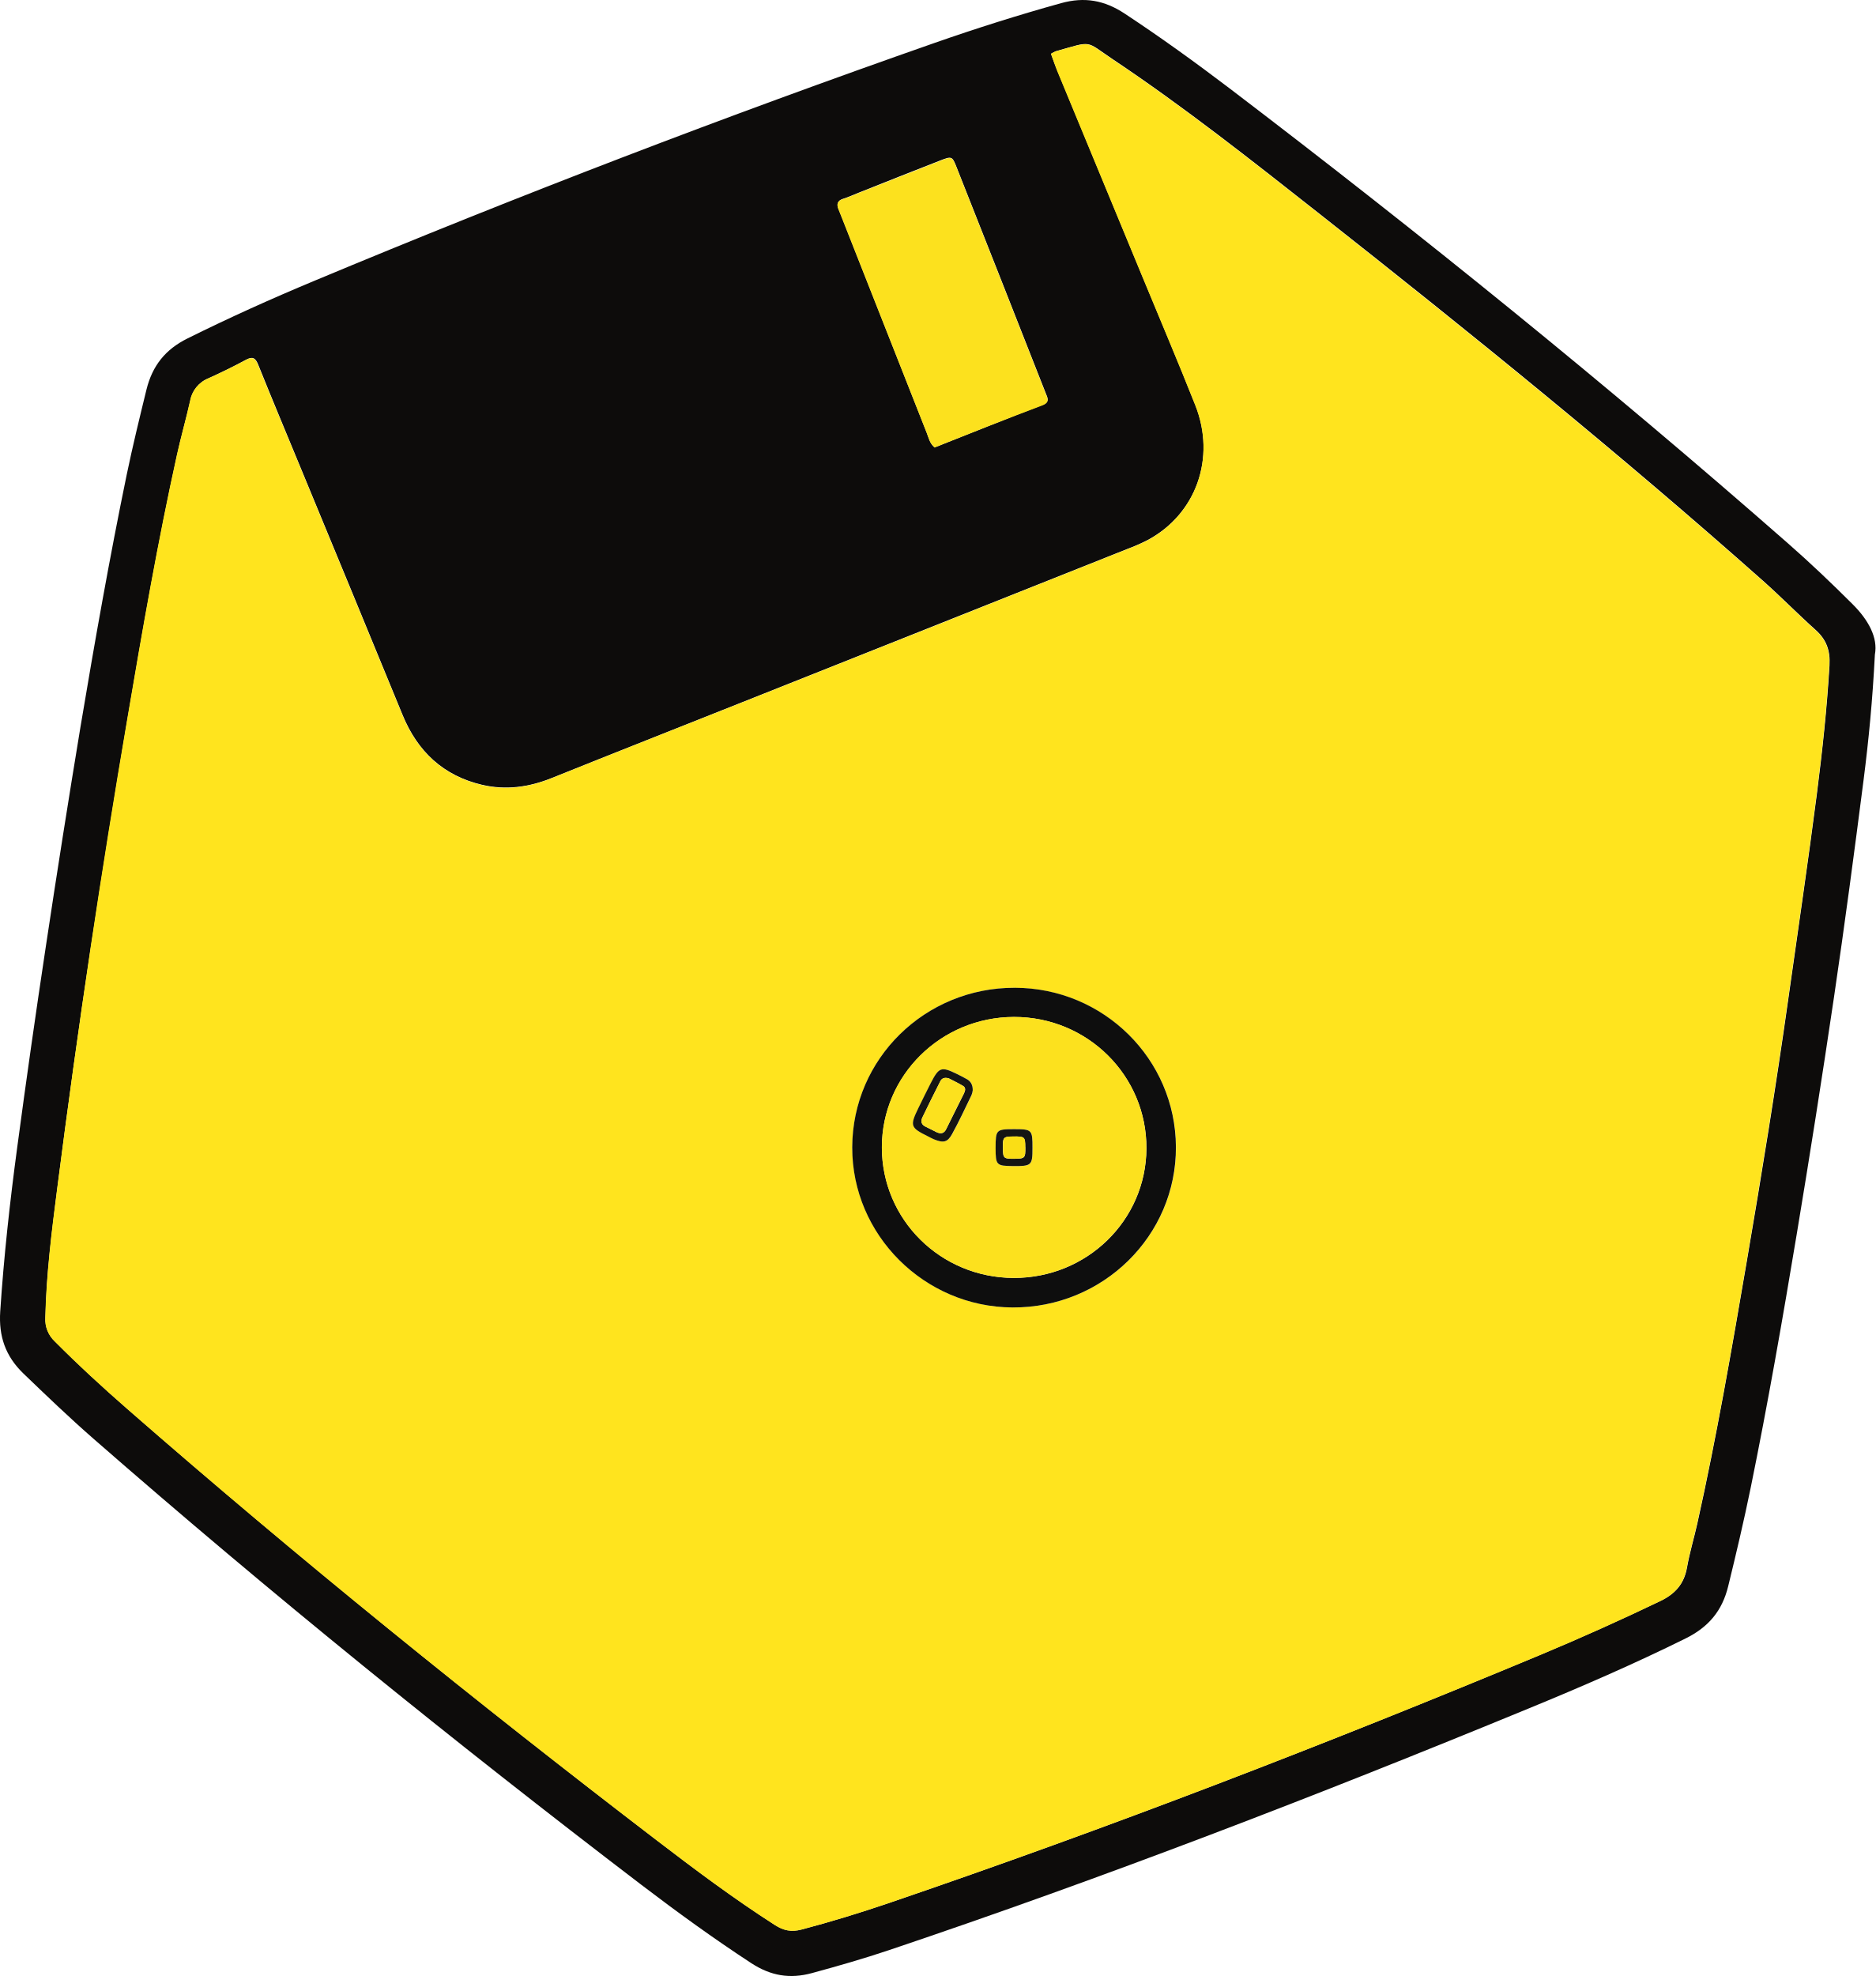
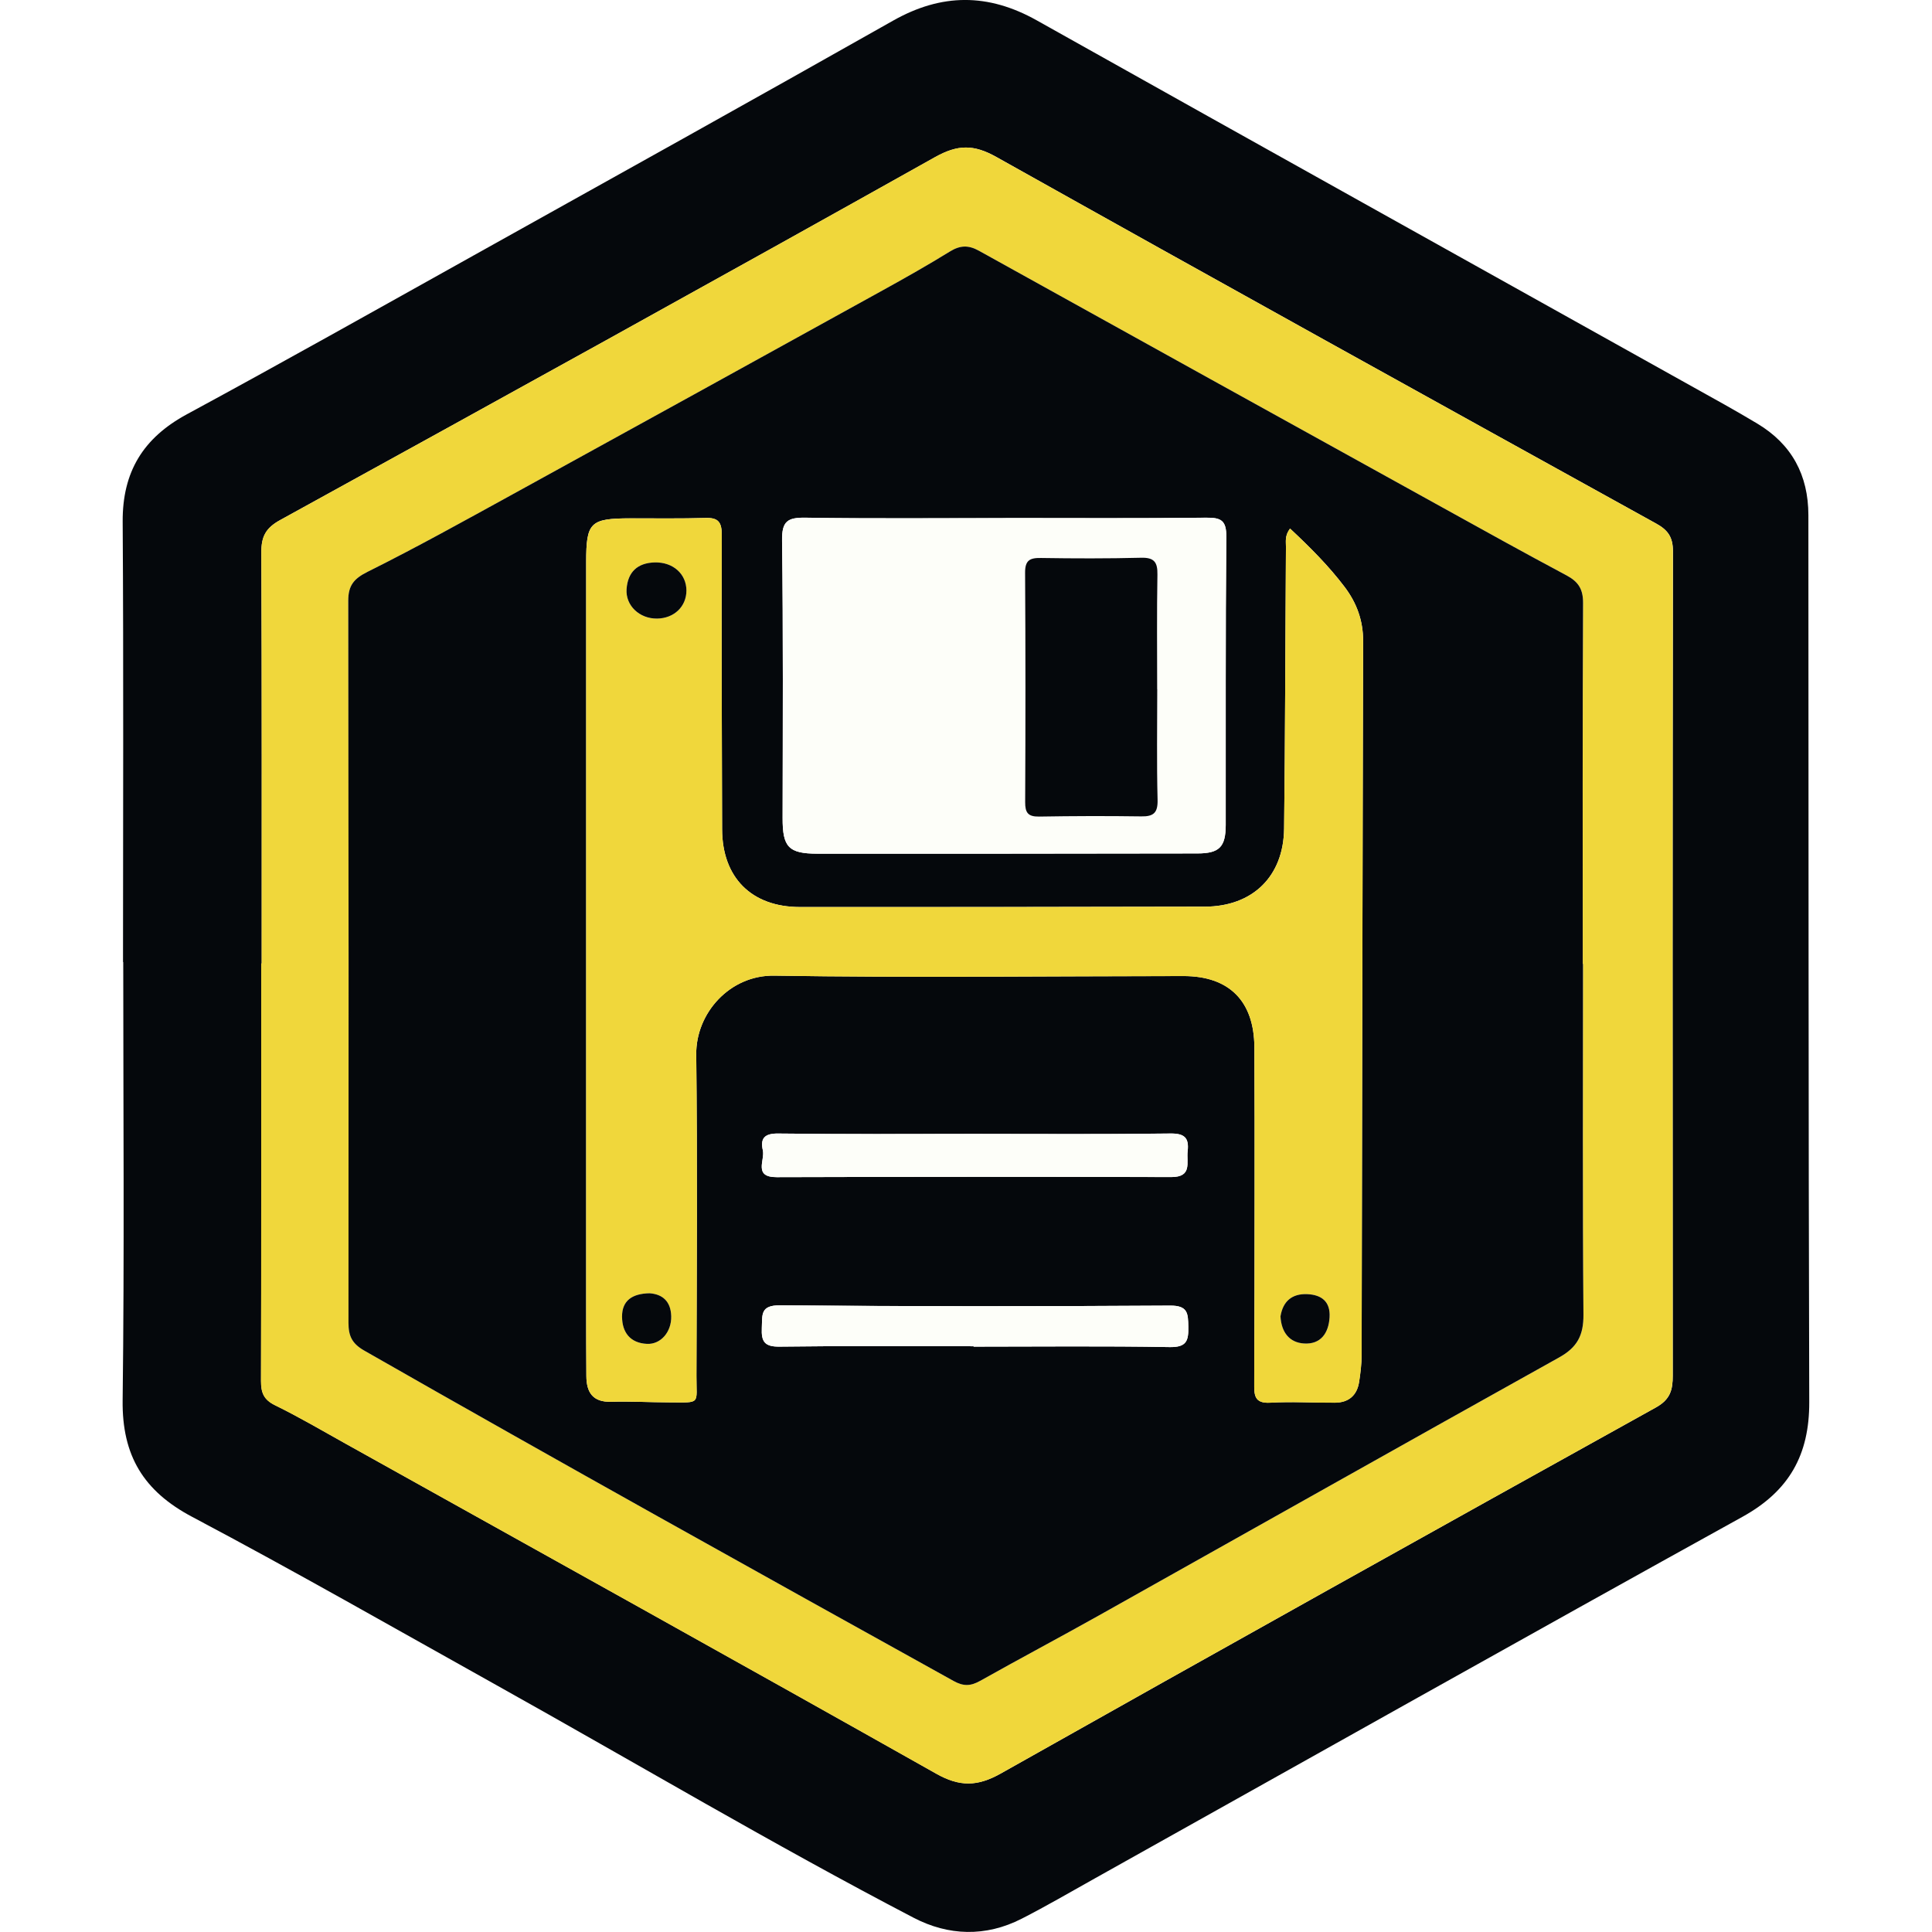
- <svg xmlns="http://www.w3.org/2000/svg" id="Calque_1" data-name="Calque 1" viewBox="0 0 929.77 979.34">
+ <svg xmlns="http://www.w3.org/2000/svg" id="svg286" viewBox="0 0 512 512">
  <defs>
-     <style>.cls-1{fill:#0d0c0b;}.cls-2{fill:#ffe41e;}.cls-3{fill:#fce11e;}.cls-4{fill:#0e0e0e;}.cls-5{fill:#141413;}.cls-6{fill:#fade15;}</style>
+     <style>
+       .cls-1 {
+         fill: #f0d73b;
+       }
+ 
+       .cls-2 {
+         fill: #05080c;
+       }
+ 
+       .cls-3 {
+         fill: #fdfef9;
+       }
+     </style>
  </defs>
-   <g id="Core_1" data-name="Core 1">
-     <g id="path6">
-       <path class="cls-1" d="M929.43,324.37c-1.17,22.9-3.09,42.5-5.58,62-4.62,36-9.4,72-14.7,107.89q-8.7,58.8-18.46,117.39c-7,42.07-14.33,84.11-22.87,125.9-3.33,16.27-7.15,32.42-11.1,48.57-3,12.36-9.86,20.34-21.11,25.92-25.58,12.66-51.74,24-78.09,34.82-104.45,43-209.79,83.65-316.79,119.65-12.58,4.23-25.37,7.89-38.19,11.38-11,3-20.43,1.35-30-4.84-18.83-12.3-37-25.49-54.83-39.08C224.93,863.15,134.2,789.8,46.27,713c-11.89-10.39-23.29-21.33-34.7-32.3C2.67,672.1-.69,662.24.11,650c1.79-27.12,4.77-54.12,8.38-81q6.66-49.83,14.18-99.58,8.22-54.66,17.23-109.19c7-41.79,14.36-83.52,22.92-125,2.93-14.09,6.35-28.08,9.77-42.07,2.93-11.9,9.37-20,20.44-25.46,20.58-10.23,41.54-19.66,62.74-28.5q152.1-63.52,307.73-118C484.12,14,505,7.39,526,1.57c11.65-3.24,21.52-1.42,31.44,5.11,17.84,11.75,35.13,24.23,52.12,37.14,94.64,72.09,187.1,146.82,276.57,225.29,11.06,9.68,21.69,19.81,32.11,30.2,8,7.92,12.79,16.77,11.19,25.09ZM521,26.66c1.14,3.08,2,5.67,3.08,8.19q21,50.67,41.92,101.37c8.87,21.51,18,42.9,26.56,64.53,10.42,26.29.34,54.18-23.82,67a93.34,93.34,0,0,1-9.89,4.32L367.47,348.22c-31.37,12.48-62.81,24.87-94.15,37.45-11.13,4.47-22.5,6-34.18,3.33-19.26-4.47-32.11-16.49-39.57-34.68q-25.11-61.11-50.39-122.13C142.09,215,134.91,197.92,128,180.72c-1.36-3.39-2.78-4.19-6.08-2.4q-9.14,4.92-18.64,9.19a14.71,14.71,0,0,0-8.94,11c-2,8.91-4.56,17.69-6.5,26.63-9.56,43.3-17.17,87-24.56,130.64q-9.67,57-18.31,114.06Q36,529.42,28.37,589.24C25.66,610.38,23,631.58,22.51,653a14.86,14.86,0,0,0,4.66,11.77c11.56,11.61,23.56,22.68,35.9,33.43,85,74.21,172.77,145.16,262.36,213.76,19.14,14.67,38.47,29.1,58.78,42.13,4.22,2.71,8.13,3.55,13.22,2.19,14.45-3.82,28.75-8.2,42.9-13C549.64,906,657.33,864.48,764,820q29.91-12.54,59.11-26.53c7.4-3.57,11.74-8.47,13.19-16.55,1.29-7.33,3.48-14.54,5.12-21.85,9.58-43,17.07-86.41,24.5-129.81s14.51-86.91,20.65-130.51c4.74-33.75,9.77-67.47,14.11-101.28,2.71-21.17,5-42.37,6.26-63.7.43-7.33-1.48-12.73-6.88-17.57-8.87-7.95-17.22-16.48-26.13-24.4-71.16-63.14-145.1-123-219.8-181.83-33.53-26.41-67-52.91-102.54-76.64-13.9-9.31-9.61-9.16-28.26-3.92-.58.22-1,.56-2.28,1.21ZM463.29,221.77c17.66-7,35.56-14.18,53.56-21.11,3.82-1.48,2.37-3.67,1.51-5.89q-22-56-44.16-111.93c-2.19-5.52-2.34-5.55-8.42-3.18q-20.1,7.84-40.12,15.85c-2.56,1-5.09,2.19-7.71,3s-3.36,2.56-2.31,5.06c.53,1.29,1,2.56,1.54,3.85q21.15,53.67,42.32,107.28C460.39,217,460.79,219.58,463.29,221.77Z" />
-     </g>
-     <path id="path48" class="cls-2" d="M521,26.66a12,12,0,0,1,2.22-1.15c18.68-5.24,14.36-5.37,28.26,3.91C587,53.15,620.49,79.65,654,106.07c74.7,58.87,148.61,118.72,219.8,181.81,8.91,7.89,17.26,16.45,26.13,24.41,5.4,4.83,7.31,10.23,6.88,17.56-1.24,21.33-3.52,42.56-6.26,63.71-4.35,33.8-9.34,67.52-14.12,101.27-6.16,43.61-13.25,87.09-20.64,130.52s-14.92,86.81-24.51,129.81c-1.63,7.3-3.79,14.48-5.11,21.85-1.45,8.07-5.8,13-13.19,16.55q-29.22,14.06-59.11,26.53C657.29,864.51,549.58,906,440.27,943.31c-14.15,4.8-28.42,9.21-42.9,13-5.09,1.36-9,.53-13.23-2.19-20.31-13-39.63-27.49-58.77-42.13C235.78,843.39,148,772.51,63,698.26c-12.28-10.75-24.38-21.82-35.9-33.43a14.92,14.92,0,0,1-4.66-11.78c.5-21.39,3.11-42.59,5.86-63.73Q36,529.5,44.86,469.93q8.55-57.15,18.3-114.07c7.4-43.7,15-87.37,24.57-130.64,2-8.9,4.53-17.72,6.5-26.63a14.76,14.76,0,0,1,8.94-11q9.48-4.26,18.64-9.15c3.33-1.76,4.72-1,6.07,2.4,6.94,17.2,14.15,34.3,21.24,51.47q25.26,61.07,50.39,122.14c7.46,18.18,20.31,30.17,39.57,34.67,11.68,2.71,23,1.14,34.18-3.33,31.34-12.61,62.78-25,94.15-37.45q95.7-38,191.39-76.15a107.11,107.11,0,0,0,9.89-4.31c24.16-12.86,34.24-40.75,23.82-67-8.57-21.63-17.69-43-26.56-64.53Q545,85.64,524,35c-1-2.62-1.88-5.24-3-8.29Zm-17.93,462.9c-44.48-.1-80.44,35.16-80.57,79C422.39,612,458.2,647.73,502,648c44.78.24,81.17-35.51,81-79.55-.24-43.49-35.88-78.72-79.89-78.84Z" />
-     <path id="path50" class="cls-3" d="M463.29,221.77c-2.5-2.19-2.9-4.78-3.82-7q-21.21-53.65-42.32-107.26c-.49-1.29-1-2.59-1.54-3.85-1-2.53-.43-4.16,2.31-5s5.15-2,7.71-3c13.37-5.27,26.75-10.58,40.12-15.81,6.07-2.38,6.23-2.38,8.42,3.17Q496.31,139,518.33,195c.86,2.22,2.31,4.41-1.51,5.89C498.88,207.59,481,214.77,463.29,221.77Z" />
-     <path id="path180" class="cls-4" d="M503.08,489.56c44,.09,79.66,35.32,79.85,78.89.21,44-36.18,79.79-81,79.55-43.77-.25-79.58-36-79.46-79.39.13-43.89,36.09-79.15,80.57-79.05Zm-.62,143.8c36.3.12,65.67-28.48,65.86-64.14.18-36.08-29.25-65.27-65.71-65.18-36.18.09-65.43,29-65.43,64.63s29,64.57,65.28,64.69Z" />
-     <path id="path192" class="cls-3" d="M502.46,633.36c-36.24-.12-65.31-28.91-65.31-64.69S466.4,504.13,502.58,504c36.46-.09,65.92,29.1,65.71,65.18C568.13,604.85,538.73,633.45,502.46,633.36Zm-20.25-93c0-2.93-1-4.47-2.83-5.49s-3.43-1.82-5.15-2.68c-7.58-3.67-8.75-3.24-12.7,4.5q-3.18,6.28-6.25,12.6c-4.23,8.73-3.92,9.62,4.77,13.9,1,.5,1.94,1,3,1.48,4.69,1.91,6.69,1.54,9-2.62,3.45-6.28,6.47-12.82,9.61-19.26a8.23,8.23,0,0,0,.55-2.44Zm20.52,19.28c-8.94,0-9.19.25-9.16,9.31,0,8.6.34,8.93,8.7,9,9.18.06,9.55-.28,9.58-8.94C511.89,559.92,511.64,559.64,502.73,559.64Z" />
-     <path id="path200" class="cls-5" d="M482.21,540.35a9,9,0,0,1-.62,2.43c-3.14,6.47-6.16,13-9.61,19.26-2.28,4.16-4.32,4.53-9,2.62-1-.4-2-1-3-1.48-8.66-4.28-9-5.17-4.77-13.9,2.06-4.22,4.12-8.41,6.25-12.6,4-7.74,5.15-8.17,12.7-4.5,1.72.83,3.45,1.73,5.15,2.68S482.24,537.42,482.21,540.35Zm-11.93-5.92c-2.62-.68-3.6.37-4.22,1.6-3,5.89-5.92,11.84-8.81,17.79-1,2.12-.4,3.69,1.79,4.68,1.75.8,3.42,1.76,5.17,2.59,2,.95,3.7.86,4.81-1.42,2.93-5.95,5.89-11.86,8.85-17.78.67-1.33,1-2.84-.44-3.67-2.58-1.54-5.33-2.83-7.15-3.79Z" />
-     <path id="path202" class="cls-5" d="M502.73,559.64c8.87,0,9.12.28,9.09,9.34,0,8.63-.4,9-9.59,8.94-8.32-.07-8.66-.41-8.69-9C493.58,559.89,493.83,559.64,502.73,559.64Zm5.51,8.91c-.06-5.09-.3-5.34-5.76-5.27-5.15.06-5.39.3-5.33,5.73.06,5.08.37,5.36,5.76,5.3,5.19-.06,5.44-.34,5.37-5.8Z" />
-     <path id="path204" class="cls-3" d="M470.28,534.43c1.82,1,4.6,2.22,7.15,3.79,1.39.86,1.08,2.34.44,3.67-3,5.92-5.92,11.83-8.85,17.78-1.11,2.25-2.84,2.34-4.81,1.42-1.72-.83-3.42-1.79-5.18-2.59-2.18-1-2.8-2.56-1.78-4.68,2.89-6,5.79-11.9,8.81-17.79C466.65,534.83,467.63,533.75,470.28,534.43Z" />
-     <path id="path206" class="cls-6" d="M508.28,568.51c.07,5.42-.21,5.7-5.33,5.76-5.42.06-5.73-.22-5.76-5.3-.06-5.43.18-5.7,5.33-5.73C508,563.22,508.25,563.43,508.28,568.51Z" />
-   </g>
+   <path id="svg_189" data-name="svg 189" class="cls-2" d="M69.34,255.34h-.1c0,36.88.04,73.75-.06,110.62,0,3.09.7,4.95,3.71,6.43,6.44,3.16,12.64,6.81,18.92,10.31,52.12,29.06,104.3,58.02,156.29,87.33,6.22,3.51,10.93,3.44,17.09-.02,57.77-32.54,115.68-64.85,173.66-97.03,3.82-2.12,4.46-4.68,4.45-8.43-.05-72.83-.06-145.66.05-218.49,0-3.68-1.3-5.57-4.41-7.29-58.36-32.27-116.71-64.56-174.89-97.17-5.99-3.35-10.2-3.34-16.26.05-57.69,32.32-115.6,64.3-173.54,96.17-3.83,2.11-5,4.38-4.98,8.55.15,36.32.09,72.65.09,108.97M32.6,254.97c0-38.91.16-77.81-.09-116.71-.08-13.22,5.43-22.2,17.01-28.47,25.41-13.75,50.6-27.93,75.84-42.01,37.14-20.71,74.29-41.37,111.3-62.3,12.89-7.29,25.2-7.31,38.1-.08,60.71,34.05,121.53,67.91,182.31,101.85,2.89,1.62,5.74,3.28,8.59,4.98,9.19,5.49,13.57,13.69,13.58,24.29.06,78.36,0,156.72.23,235.08.04,13.95-5.32,23.53-17.72,30.38-57.35,31.72-114.46,63.86-171.67,95.85-6.43,3.59-12.8,7.32-19.35,10.66-9.52,4.86-19.39,4.54-28.62-.27-37.39-19.5-73.65-41.04-110.46-61.59-26.84-14.98-53.54-30.26-80.71-44.64-12.93-6.84-18.62-16.26-18.44-30.89.48-38.72.16-77.44.16-116.15h-.08Z" />
+   <path id="svg_207" data-name="svg 207" class="cls-1" d="M419.52,255.46h-.07c0-31.89-.07-63.78.09-95.68.02-3.7-1.3-5.65-4.41-7.31-11.05-5.89-21.99-11.97-32.94-18.03-40.94-22.64-81.88-45.29-122.77-68-2.77-1.53-4.98-1.45-7.66.2-5.77,3.55-11.67,6.9-17.61,10.18-32.73,18.08-65.47,36.15-98.24,54.15-12.75,7-25.47,14.08-38.48,20.56-3.71,1.84-5.14,3.66-5.14,7.68.11,63.79.12,127.56.07,191.35,0,3.47.92,5.5,4.18,7.36,51.82,29.61,103.99,58.59,156.16,87.55,2.65,1.46,4.56,1.37,7.07-.03,10.43-5.86,21.01-11.47,31.45-17.32,40.66-22.79,81.24-45.7,121.97-68.38,4.81-2.68,6.5-5.89,6.45-11.38-.25-30.97-.12-61.94-.12-92.91M69.34,255.34c0-36.32.06-72.64-.09-108.96-.02-4.18,1.15-6.44,4.98-8.55,57.95-31.88,115.84-63.85,173.54-96.18,6.06-3.39,10.27-3.4,16.26-.04,58.17,32.59,116.53,64.88,174.88,97.16,3.13,1.72,4.42,3.61,4.41,7.29-.1,72.83-.1,145.67-.04,218.5,0,3.74-.63,6.3-4.46,8.43-57.98,32.18-115.89,64.48-173.66,97.03-6.15,3.46-10.86,3.53-17.08.02-51.99-29.3-104.16-58.27-156.29-87.33-6.28-3.49-12.48-7.15-18.93-10.3-3-1.47-3.71-3.33-3.7-6.42.09-36.88.06-73.76.06-110.63h.1Z" />
+   <path id="svg_209" data-name="svg 209" class="cls-2" d="M258.17,300.5c-17.33,0-34.66.12-51.98-.1-3.68-.04-4.73,1.37-4.03,4.44.61,2.6-2.59,7.14,3.67,7.12,34.84-.1,69.69-.13,104.53-.03,5.68.02,4.03-3.86,4.38-6.86.4-3.51-.8-4.73-4.59-4.68-17.33.23-34.65.1-51.98.1M258.01,356.77v.1c17.32,0,34.63-.19,51.94.12,4.56.08,5.04-1.72,4.96-5.44-.07-3.49-.1-5.59-4.83-5.55-34.44.21-68.88.23-103.32-.08-5.35-.04-4.71,2.53-4.87,5.96-.18,3.66.7,5.04,4.73,4.99,17.12-.23,34.26-.1,51.38-.1M266.55,137.28v.03c-17.7,0-35.41.16-53.1-.11-4.72-.07-6.26.92-6.19,6.02.31,24.52.18,49.04.14,73.56-.01,7.66,1.52,9.45,9.23,9.46,33.56.02,67.11-.02,100.67-.07,5.86,0,7.52-1.71,7.53-7.57.04-25.45-.09-50.89.15-76.33.04-4.38-1.4-5.11-5.34-5.07-17.69.19-35.4.08-53.1.08M341.87,140.07c-1.43,1.91-1.07,3.46-1.08,4.87-.17,24.88-.19,49.77-.49,74.66-.15,12.67-8.35,20.63-20.99,20.67-35.77.09-71.54.11-107.31.1-12.86,0-20.61-7.82-20.64-20.61-.07-25.99-.17-51.98-.09-77.98,0-3.33-.85-4.62-4.27-4.52-6.63.2-13.27.09-19.91.1-10.7.02-11.75,1.04-11.75,11.6,0,66.19,0,132.38,0,198.56,0,5.72.01,11.43.05,17.15.03,4.34,1.71,6.95,6.6,6.81,5.15-.15,10.32.15,15.48.16,8.37.02,7.06.63,7.09-7.03.08-28.4.26-56.79-.05-85.18-.12-10.9,8.86-21.08,20.71-20.88,36.13.58,72.27.13,108.41.11,12.11-.01,18.73,6.62,18.79,18.85.08,12.91.07,25.81.06,38.72-.01,16.77-.03,33.55-.1,50.33,0,3-.08,5.41,4.23,5.16,5.69-.33,11.42.03,17.14,0,3.66-.02,5.89-1.94,6.43-5.55.36-2.36.66-4.76.66-7.14.14-63.05.21-126.1.4-189.15.02-5.47-1.74-10.16-4.91-14.35-4.21-5.56-9.14-10.49-14.47-15.48M419.51,255.46c0,30.97-.13,61.94.12,92.91.05,5.49-1.64,8.7-6.45,11.37-40.72,22.68-81.31,45.59-121.97,68.38-10.44,5.85-21.01,11.46-31.45,17.32-2.51,1.41-4.42,1.5-7.06.03-52.18-28.96-104.36-57.95-156.17-87.55-3.26-1.86-4.18-3.89-4.18-7.36.06-63.79.04-127.57-.06-191.35,0-4.02,1.43-5.83,5.13-7.68,13.02-6.48,25.73-13.56,38.48-20.56,32.78-18,65.51-36.08,98.24-54.15,5.94-3.28,11.84-6.62,17.61-10.18,2.68-1.65,4.89-1.73,7.66-.2,40.9,22.71,81.83,45.36,122.77,68,10.95,6.06,21.9,12.15,32.94,18.03,3.12,1.66,4.43,3.61,4.41,7.31-.16,31.89-.09,63.79-.09,95.68h.07" />
+   <path id="svg_211" data-name="svg 211" class="cls-1" d="M339.35,348.81c.21,4.22,2.35,7,6.25,7.23,4.36.27,6.5-2.68,6.76-6.92.26-4.19-2.12-6.01-5.95-6.16-4.09-.16-6.43,1.97-7.05,5.85M172.14,342.73c-4.6.07-7.3,1.94-7.28,6.19.02,4.15,2.14,6.99,6.59,7.22,3.68.18,6.55-3.22,6.43-7.33-.11-4.05-2.43-5.85-5.75-6.08M174.1,163.93c4.54-.05,7.82-3.18,7.8-7.45-.01-4.4-3.56-7.56-8.39-7.42-4.61.11-7.16,2.56-7.46,7.07-.29,4.38,3.45,7.86,8.05,7.81M341.86,140.07c5.33,4.99,10.26,9.92,14.48,15.49,3.17,4.19,4.92,8.87,4.9,14.34-.18,63.05-.25,126.1-.39,189.15,0,2.39-.3,4.78-.66,7.14-.55,3.62-2.78,5.54-6.44,5.55-5.71.03-11.45-.33-17.14,0-4.31.25-4.24-2.16-4.22-5.16.08-16.77.1-33.55.1-50.33,0-12.9,0-25.81-.06-38.72-.08-12.23-6.69-18.86-18.8-18.86-36.14.02-72.28.48-108.4-.11-11.85-.19-20.84,9.98-20.72,20.88.31,28.39.14,56.79.06,85.18-.03,7.66,1.29,7.05-7.09,7.03-5.16-.02-10.33-.31-15.49-.16-4.89.14-6.56-2.47-6.59-6.81-.04-5.71-.05-11.43-.05-17.14,0-66.19,0-132.38,0-198.56,0-10.57,1.05-11.58,11.75-11.61,6.63,0,13.28.1,19.91-.1,3.43-.1,4.28,1.18,4.27,4.52-.09,26,.02,51.99.09,77.99.04,12.79,7.78,20.59,20.64,20.6,35.76.02,71.53,0,107.3-.1,12.64-.03,20.84-8,20.99-20.67.3-24.88.31-49.77.49-74.66.02-1.42-.35-2.96,1.08-4.87" />
+   <path id="svg_212" data-name="svg 212" class="cls-3" d="M306.68,182.66h-.03c0-10.13-.11-20.26.07-30.38.06-3.33-.89-4.54-4.35-4.46-8.84.23-17.68.2-26.52.06-2.96-.05-4.22.61-4.2,3.92.14,20.25.13,40.5.02,60.76-.02,2.84.76,3.89,3.68,3.85,9.02-.16,18.05-.18,27.07-.05,3.29.05,4.43-.96,4.34-4.41-.24-9.76-.09-19.52-.09-29.28M266.54,137.28c17.71,0,35.41.11,53.11-.09,3.93-.04,5.37.7,5.34,5.07-.24,25.45-.12,50.89-.16,76.33-.01,5.87-1.67,7.57-7.53,7.58-33.55.05-67.11.09-100.67.06-7.71,0-9.25-1.79-9.23-9.46.04-24.52.17-49.04-.15-73.56-.07-5.09,1.47-6.09,6.19-6.02,17.7.27,35.4.1,53.09.1v-.02h0Z" />
+   <path id="svg_213" data-name="svg 213" class="cls-3" d="M258.02,356.77c-17.13,0-34.26-.13-51.39.1-4.02.06-4.9-1.32-4.74-4.99.17-3.44-.47-6.01,4.87-5.95,34.44.3,68.89.29,103.33.07,4.73-.02,4.76,2.06,4.83,5.56.07,3.71-.4,5.52-4.96,5.43-17.31-.31-34.62-.12-51.94-.12v-.1h0Z" />
+   <path id="svg_214" data-name="svg 214" class="cls-3" d="M258.17,300.5c17.33,0,34.66.13,51.98-.1,3.79-.05,4.99,1.17,4.59,4.67-.35,3.01,1.3,6.89-4.38,6.87-34.84-.1-69.69-.08-104.53.02-6.26.02-3.07-4.53-3.67-7.12-.7-3.06.35-4.49,4.03-4.44,17.33.21,34.66.09,51.98.09" />
+   <path id="svg_231" data-name="svg 231" class="cls-2" d="M174.1,163.93c-4.61.05-8.35-3.43-8.05-7.8.31-4.52,2.86-6.96,7.47-7.08,4.82-.12,8.37,3.02,8.39,7.43,0,4.27-3.27,7.4-7.8,7.45" />
+   <path id="svg_232" data-name="svg 232" class="cls-2" d="M172.14,342.73c3.32.23,5.63,2.03,5.74,6.08.11,4.12-2.74,7.51-6.43,7.33-4.45-.22-6.58-3.05-6.6-7.21-.02-4.26,2.69-6.12,7.29-6.2" />
+   <path id="svg_233" data-name="svg 233" class="cls-2" d="M339.35,348.81c.63-3.87,2.96-6.01,7.05-5.85,3.83.16,6.21,1.97,5.95,6.16-.26,4.24-2.39,7.19-6.76,6.92-3.9-.23-6.04-3.01-6.25-7.23" />
+   <path id="svg_234" data-name="svg 234" class="cls-2" d="M306.68,182.66c0,9.76-.16,19.52.09,29.28.09,3.46-1.05,4.47-4.34,4.41-9.02-.13-18.05-.1-27.07.05-2.92.04-3.7-1.01-3.68-3.85.1-20.26.11-40.51-.02-60.76-.02-3.31,1.24-3.97,4.2-3.92,8.84.14,17.68.16,26.52-.06,3.46-.09,4.41,1.13,4.35,4.46-.18,10.13-.07,20.26-.07,30.38h.03Z" />
</svg>
